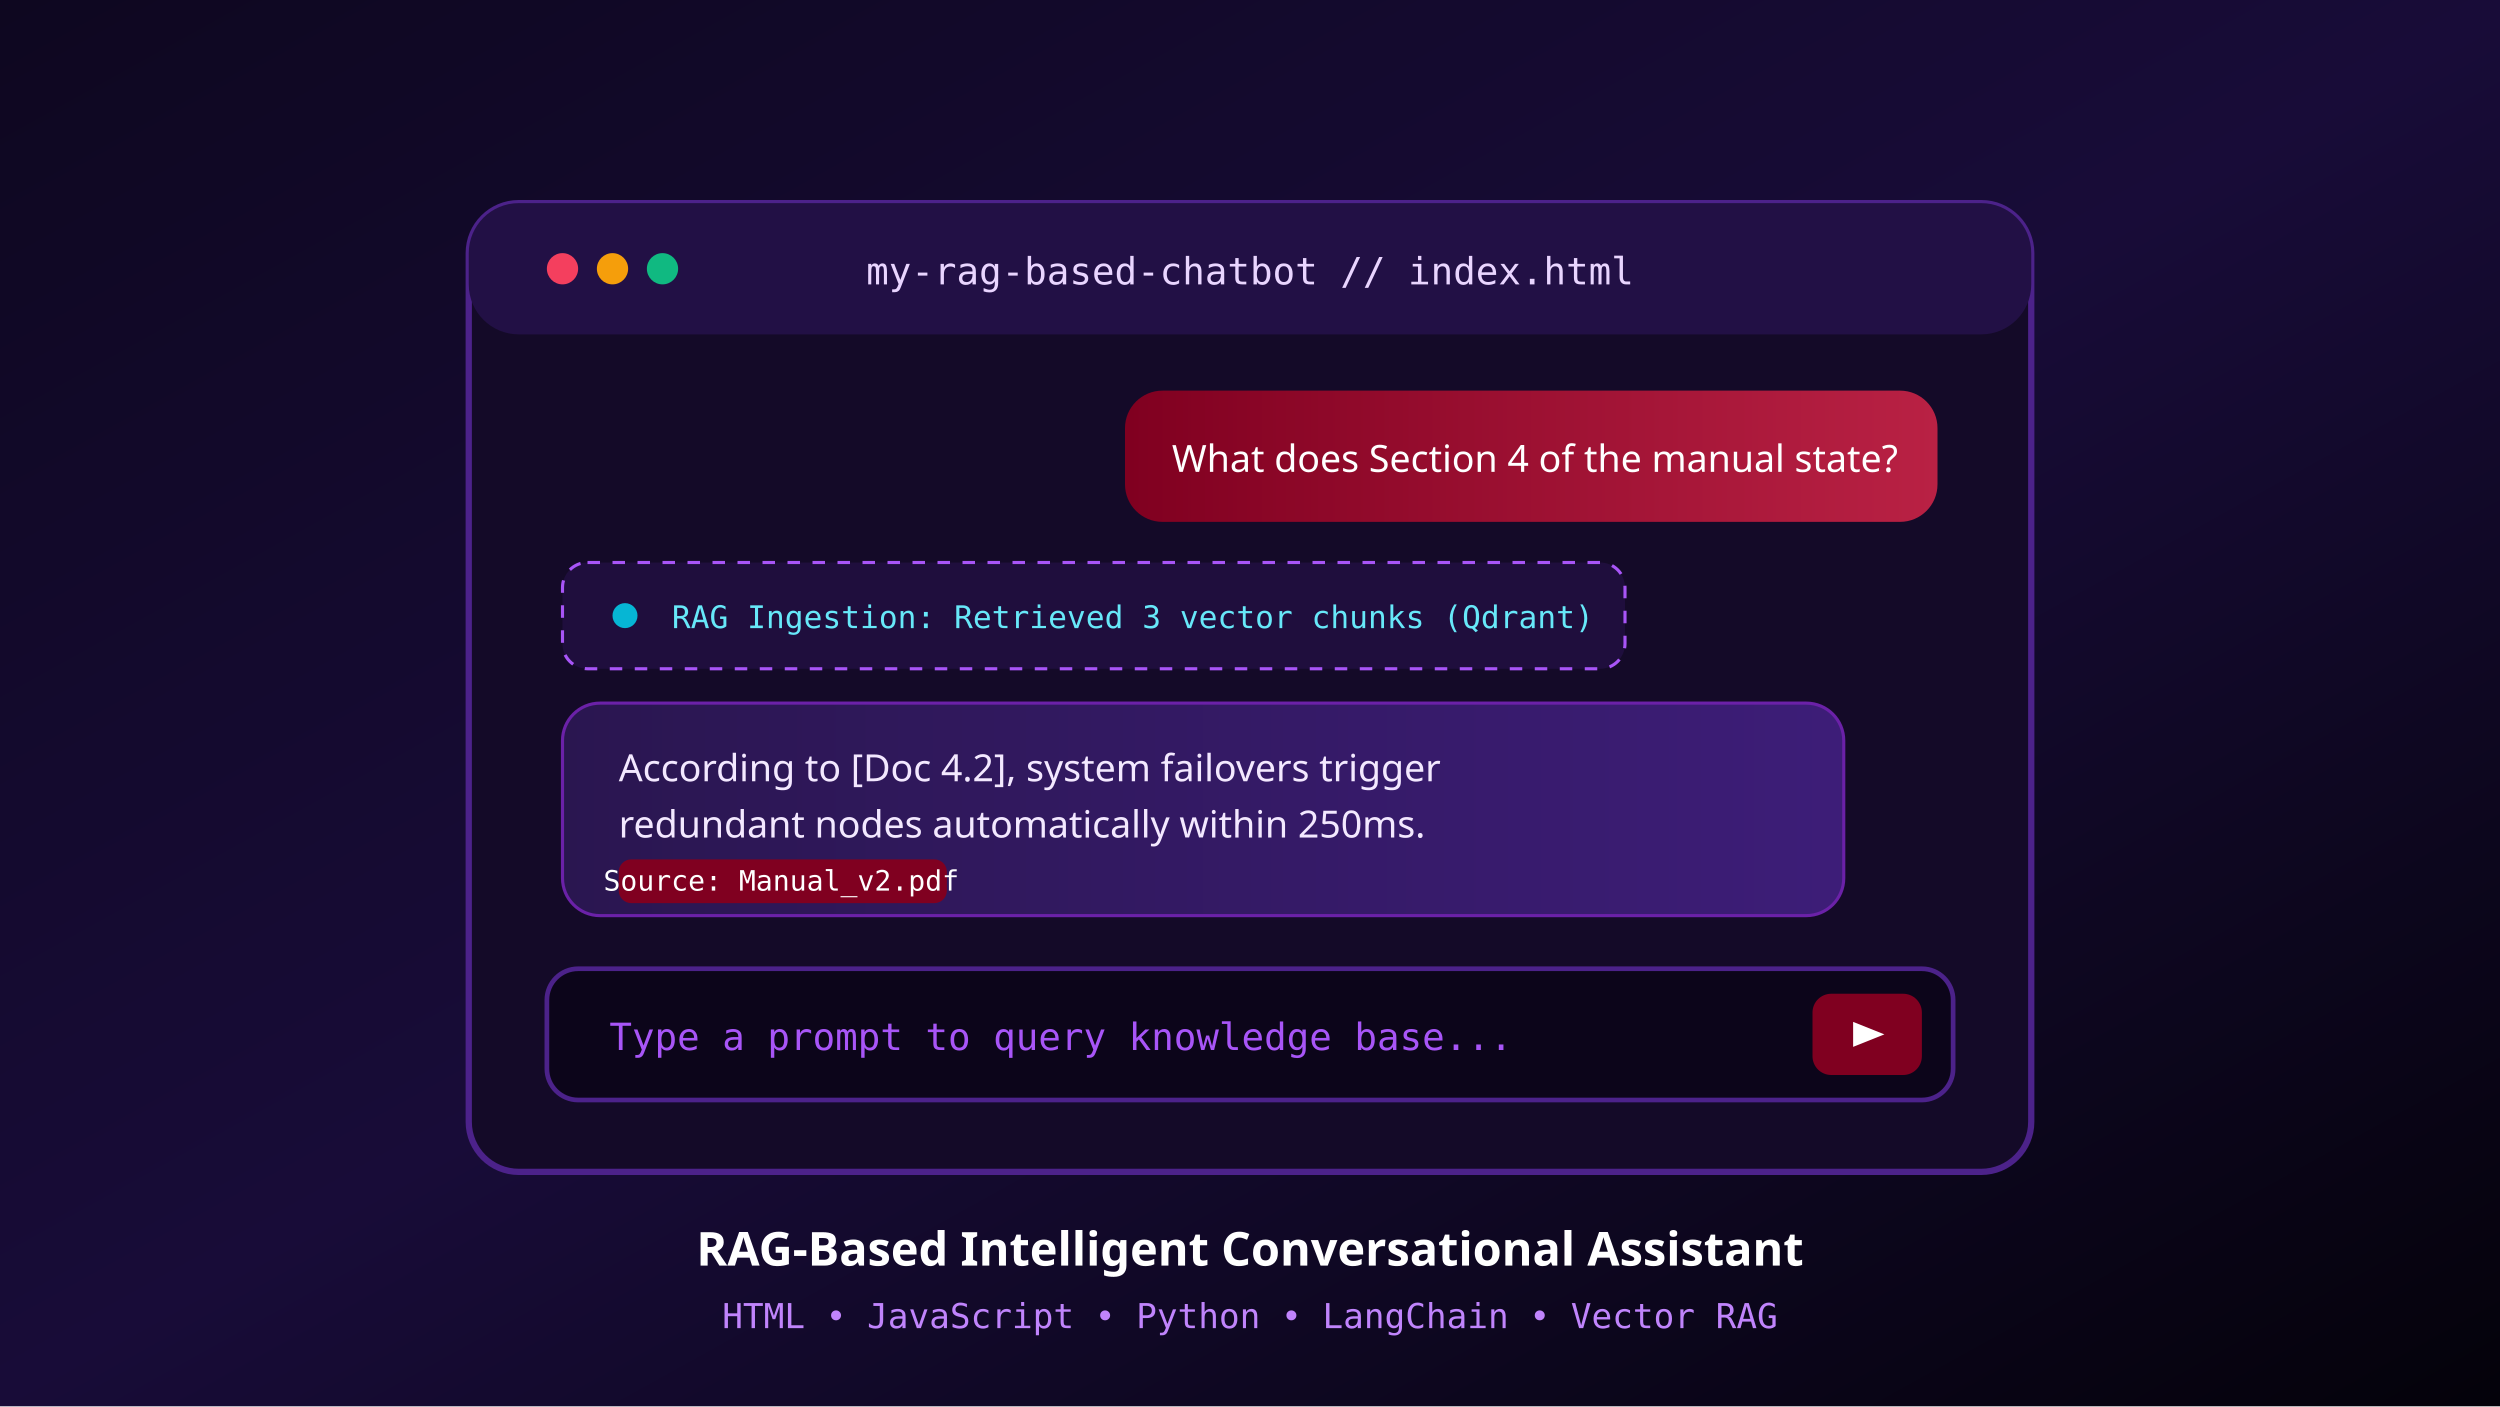
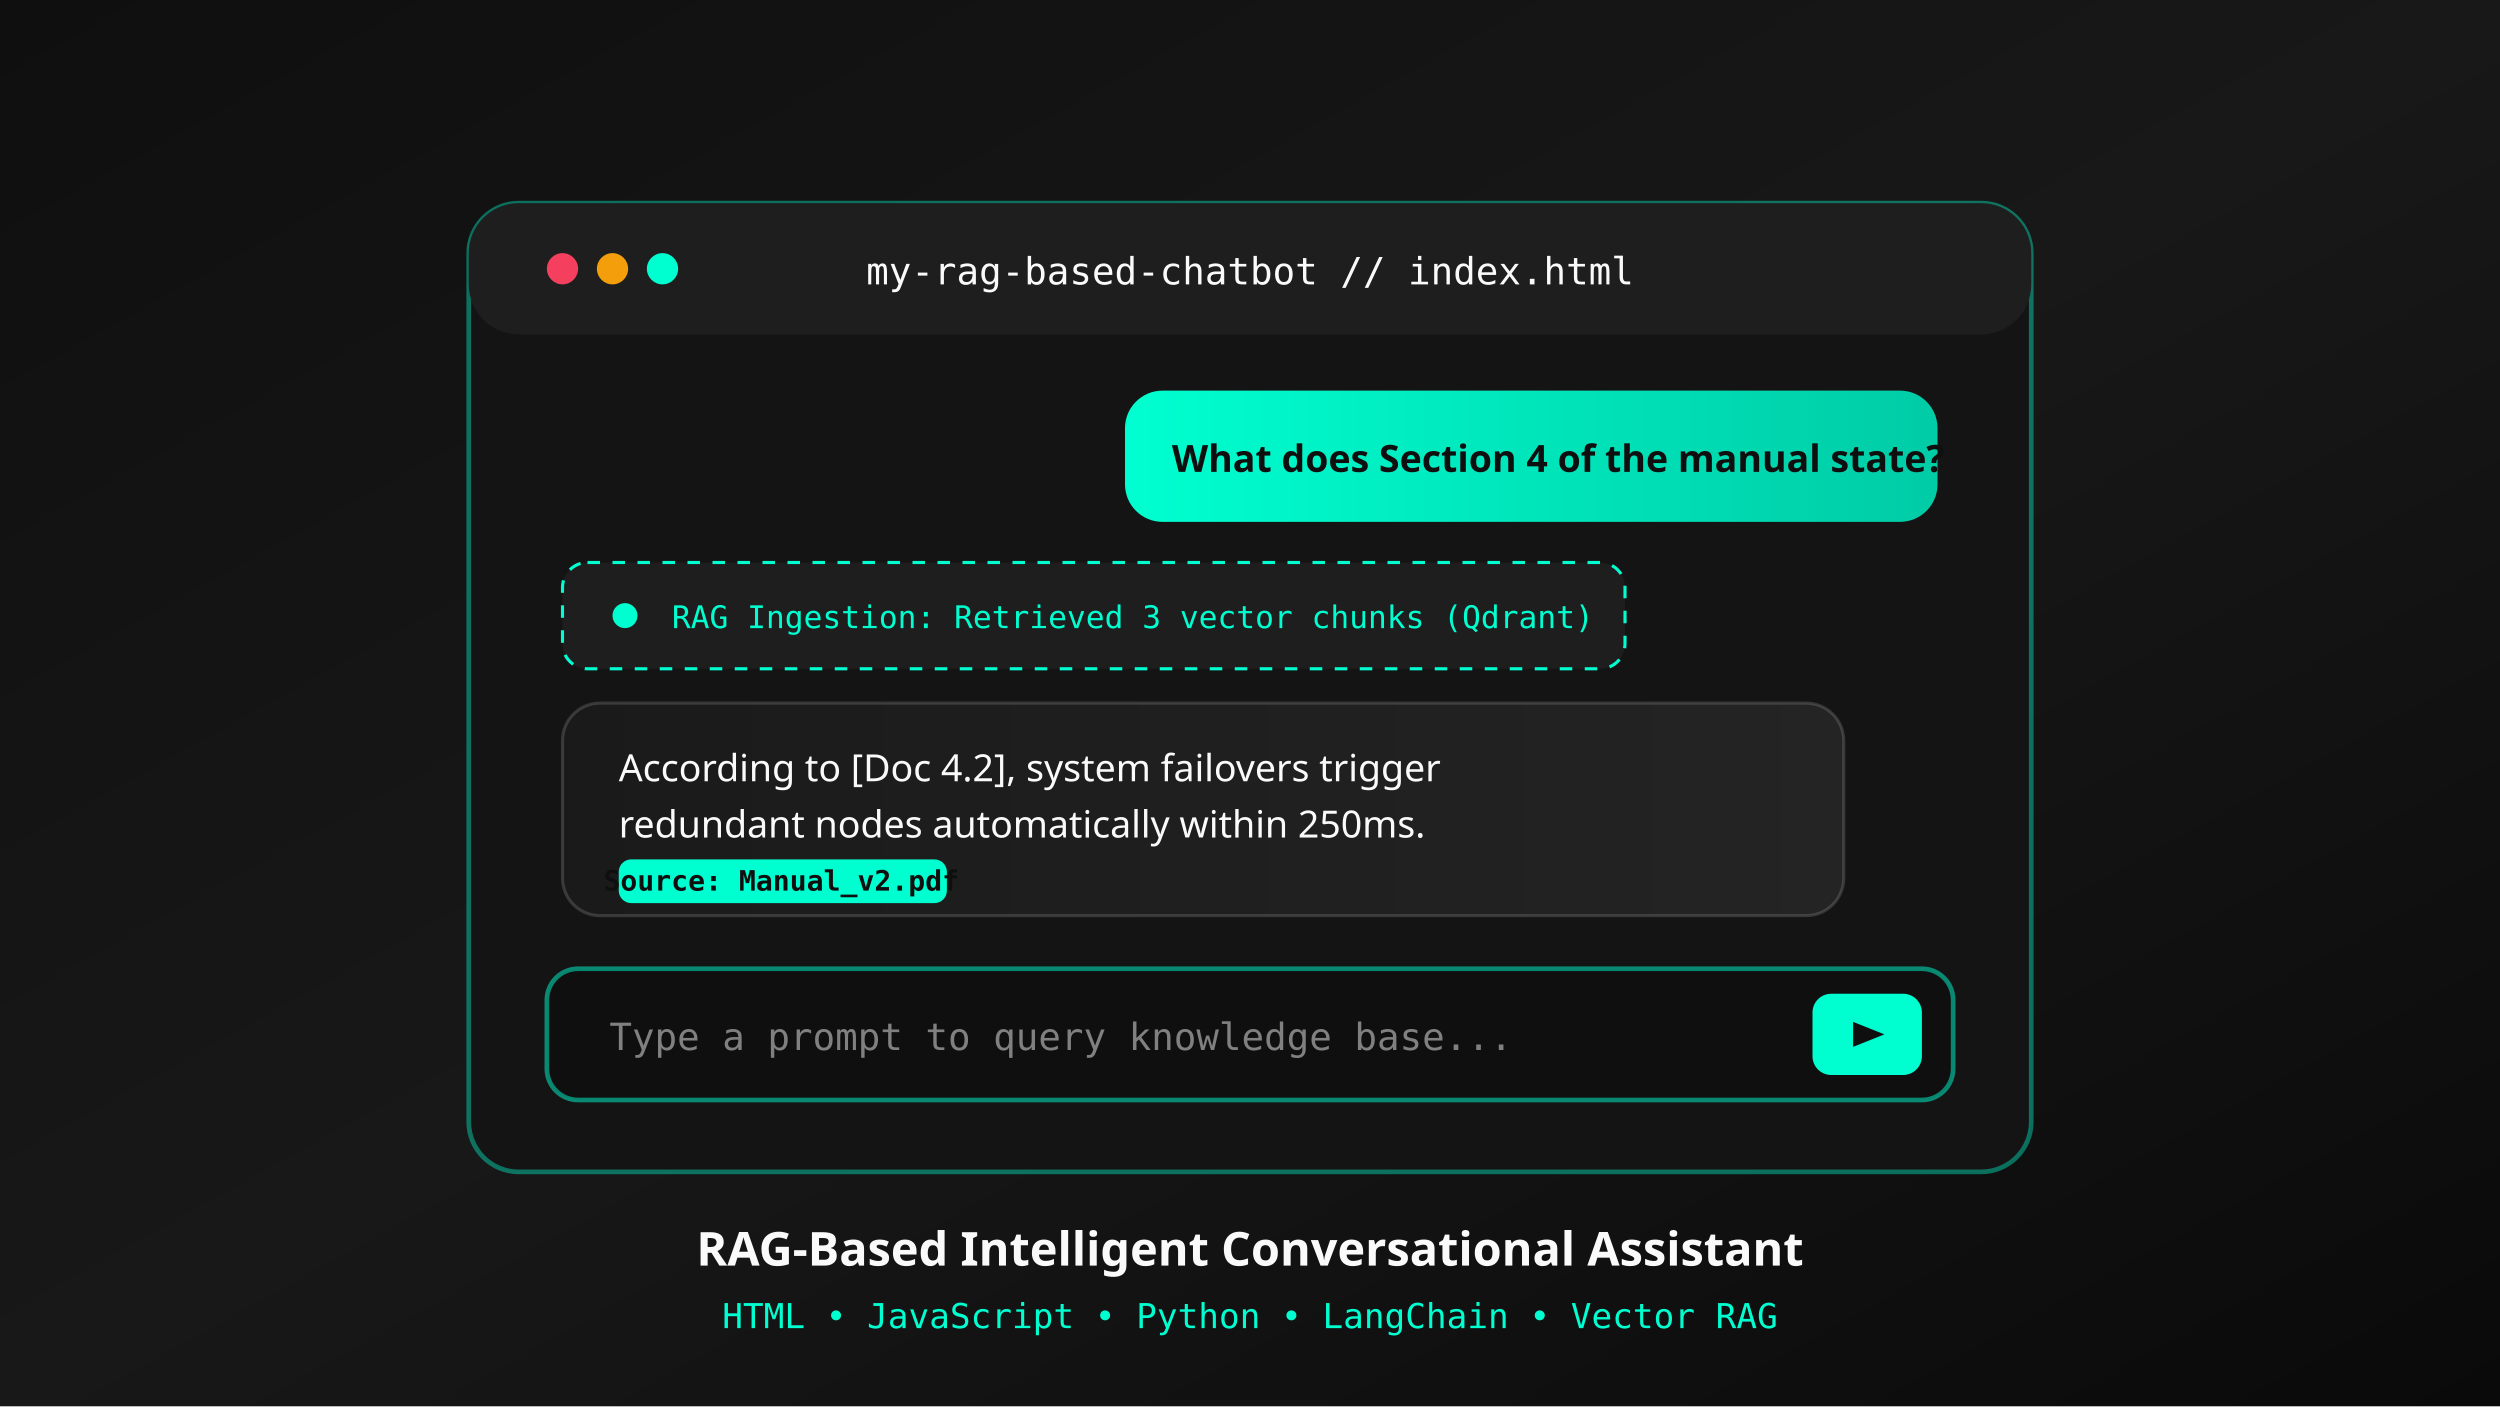
<svg xmlns="http://www.w3.org/2000/svg" viewBox="0 0 800 450" width="100%" height="100%">
  <defs>
    <linearGradient id="bg-rag-chat" x1="0%" y1="0%" x2="100%" y2="100%">
-       <stop offset="0%" stop-color="#0e0720" />
-       <stop offset="50%" stop-color="#180c38" />
-       <stop offset="100%" stop-color="#04020a" />
+       <stop offset="0%" stop-color="#0F0F0F" />
+       <stop offset="50%" stop-color="#181818" />
+       <stop offset="100%" stop-color="#0A0A0A" />
    </linearGradient>
    <linearGradient id="bubble-user" x1="0%" y1="0%" x2="100%" y2="0%">
-       <stop offset="0%" stop-color="#800020" />
-       <stop offset="100%" stop-color="#b92144" />
+       <stop offset="0%" stop-color="#00FFD0" />
+       <stop offset="100%" stop-color="#00CCA6" />
    </linearGradient>
    <linearGradient id="bubble-ai" x1="0%" y1="0%" x2="100%" y2="0%">
-       <stop offset="0%" stop-color="#2a1650" />
-       <stop offset="100%" stop-color="#3d1d78" />
+       <stop offset="0%" stop-color="#1A1A1A" />
+       <stop offset="100%" stop-color="#242424" />
    </linearGradient>
  </defs>
  <rect width="800" height="450" fill="url(#bg-rag-chat)" />
-   <rect x="150" y="65" width="500" height="310" rx="16" fill="#140a28" stroke="#4c228a" stroke-width="2" />
-   <rect x="150" y="65" width="500" height="42" rx="16" fill="#221045" />
+   <rect x="150" y="65" width="500" height="310" rx="16" fill="#141414" stroke="#00FFD0" stroke-width="1.5" stroke-opacity="0.4" />
+   <rect x="150" y="65" width="500" height="42" rx="16" fill="#1E1E1E" />
  <circle cx="180" cy="86" r="5" fill="#f43f5e" />
  <circle cx="196" cy="86" r="5" fill="#f59e0b" />
-   <circle cx="212" cy="86" r="5" fill="#10b981" />
-   <text x="400" y="91" fill="#e9d5ff" font-family="monospace" font-size="12" text-anchor="middle">my-rag-based-chatbot // index.html</text>
+   <circle cx="212" cy="86" r="5" fill="#00FFD0" />
+   <text x="400" y="91" fill="#FAFAFA" font-family="monospace" font-size="12" text-anchor="middle">my-rag-based-chatbot // index.html</text>
  <rect x="360" y="125" width="260" height="42" rx="12" fill="url(#bubble-user)" />
-   <text x="375" y="151" fill="#ffffff" font-family="sans-serif" font-size="12">What does Section 4 of the manual state?</text>
-   <rect x="180" y="180" width="340" height="34" rx="8" fill="#1f0e3d" stroke="#a855f7" stroke-width="1" stroke-dasharray="4" />
-   <circle cx="200" cy="197" r="4" fill="#06b6d4" />
-   <text x="215" y="201" fill="#67e8f9" font-family="monospace" font-size="10">RAG Ingestion: Retrieved 3 vector chunks (Qdrant)</text>
-   <rect x="180" y="225" width="410" height="68" rx="12" fill="url(#bubble-ai)" stroke="#6b21a8" stroke-width="1" />
-   <text x="198" y="250" fill="#f3e8ff" font-family="sans-serif" font-size="12">According to [Doc 4.2], system failovers trigger</text>
-   <text x="198" y="268" fill="#f3e8ff" font-family="sans-serif" font-size="12">redundant nodes automatically within 250ms.</text>
-   <rect x="198" y="275" width="105" height="14" rx="4" fill="#800020" />
-   <text x="250" y="285" fill="#ffffff" font-family="monospace" font-size="9" text-anchor="middle">Source: Manual_v2.pdf</text>
-   <rect x="175" y="310" width="450" height="42" rx="10" fill="#0c051a" stroke="#4c228a" stroke-width="1.5" />
-   <text x="195" y="336" fill="#a855f7" font-family="monospace" font-size="12">Type a prompt to query knowledge base...</text>
-   <rect x="580" y="318" width="35" height="26" rx="6" fill="#800020" />
-   <polygon points="593,327 603,331 593,335" fill="#ffffff" />
-   <text x="400" y="405" fill="#ffffff" font-family="sans-serif" font-weight="bold" font-size="15" text-anchor="middle">RAG-Based Intelligent Conversational Assistant</text>
-   <text x="400" y="425" fill="#c084fc" font-family="monospace" font-size="11" text-anchor="middle">HTML • JavaScript • Python • LangChain • Vector RAG</text>
+   <text x="375" y="151" fill="#0F0F0F" font-family="sans-serif" font-weight="bold" font-size="12">What does Section 4 of the manual state?</text>
+   <rect x="180" y="180" width="340" height="34" rx="8" fill="#1E1E1E" stroke="#00FFD0" stroke-width="1" stroke-dasharray="4" />
+   <circle cx="200" cy="197" r="4" fill="#00FFD0" />
+   <text x="215" y="201" fill="#00FFD0" font-family="monospace" font-size="10">RAG Ingestion: Retrieved 3 vector chunks (Qdrant)</text>
+   <rect x="180" y="225" width="410" height="68" rx="12" fill="url(#bubble-ai)" stroke="rgba(255,255,255,0.15)" stroke-width="1" />
+   <text x="198" y="250" fill="#FAFAFA" font-family="sans-serif" font-size="12">According to [Doc 4.2], system failovers trigger</text>
+   <text x="198" y="268" fill="#FAFAFA" font-family="sans-serif" font-size="12">redundant nodes automatically within 250ms.</text>
+   <rect x="198" y="275" width="105" height="14" rx="4" fill="#00FFD0" />
+   <text x="250" y="285" fill="#0F0F0F" font-family="monospace" font-weight="bold" font-size="9" text-anchor="middle">Source: Manual_v2.pdf</text>
+   <rect x="175" y="310" width="450" height="42" rx="10" fill="#0F0F0F" stroke="#00FFD0" stroke-width="1.5" stroke-opacity="0.5" />
+   <text x="195" y="336" fill="#808080" font-family="monospace" font-size="12">Type a prompt to query knowledge base...</text>
+   <rect x="580" y="318" width="35" height="26" rx="6" fill="#00FFD0" />
+   <polygon points="593,327 603,331 593,335" fill="#0F0F0F" />
+   <text x="400" y="405" fill="#FAFAFA" font-family="sans-serif" font-weight="bold" font-size="15" text-anchor="middle">RAG-Based Intelligent Conversational Assistant</text>
+   <text x="400" y="425" fill="#00FFD0" font-family="monospace" font-size="11" text-anchor="middle">HTML • JavaScript • Python • LangChain • Vector RAG</text>
</svg>
